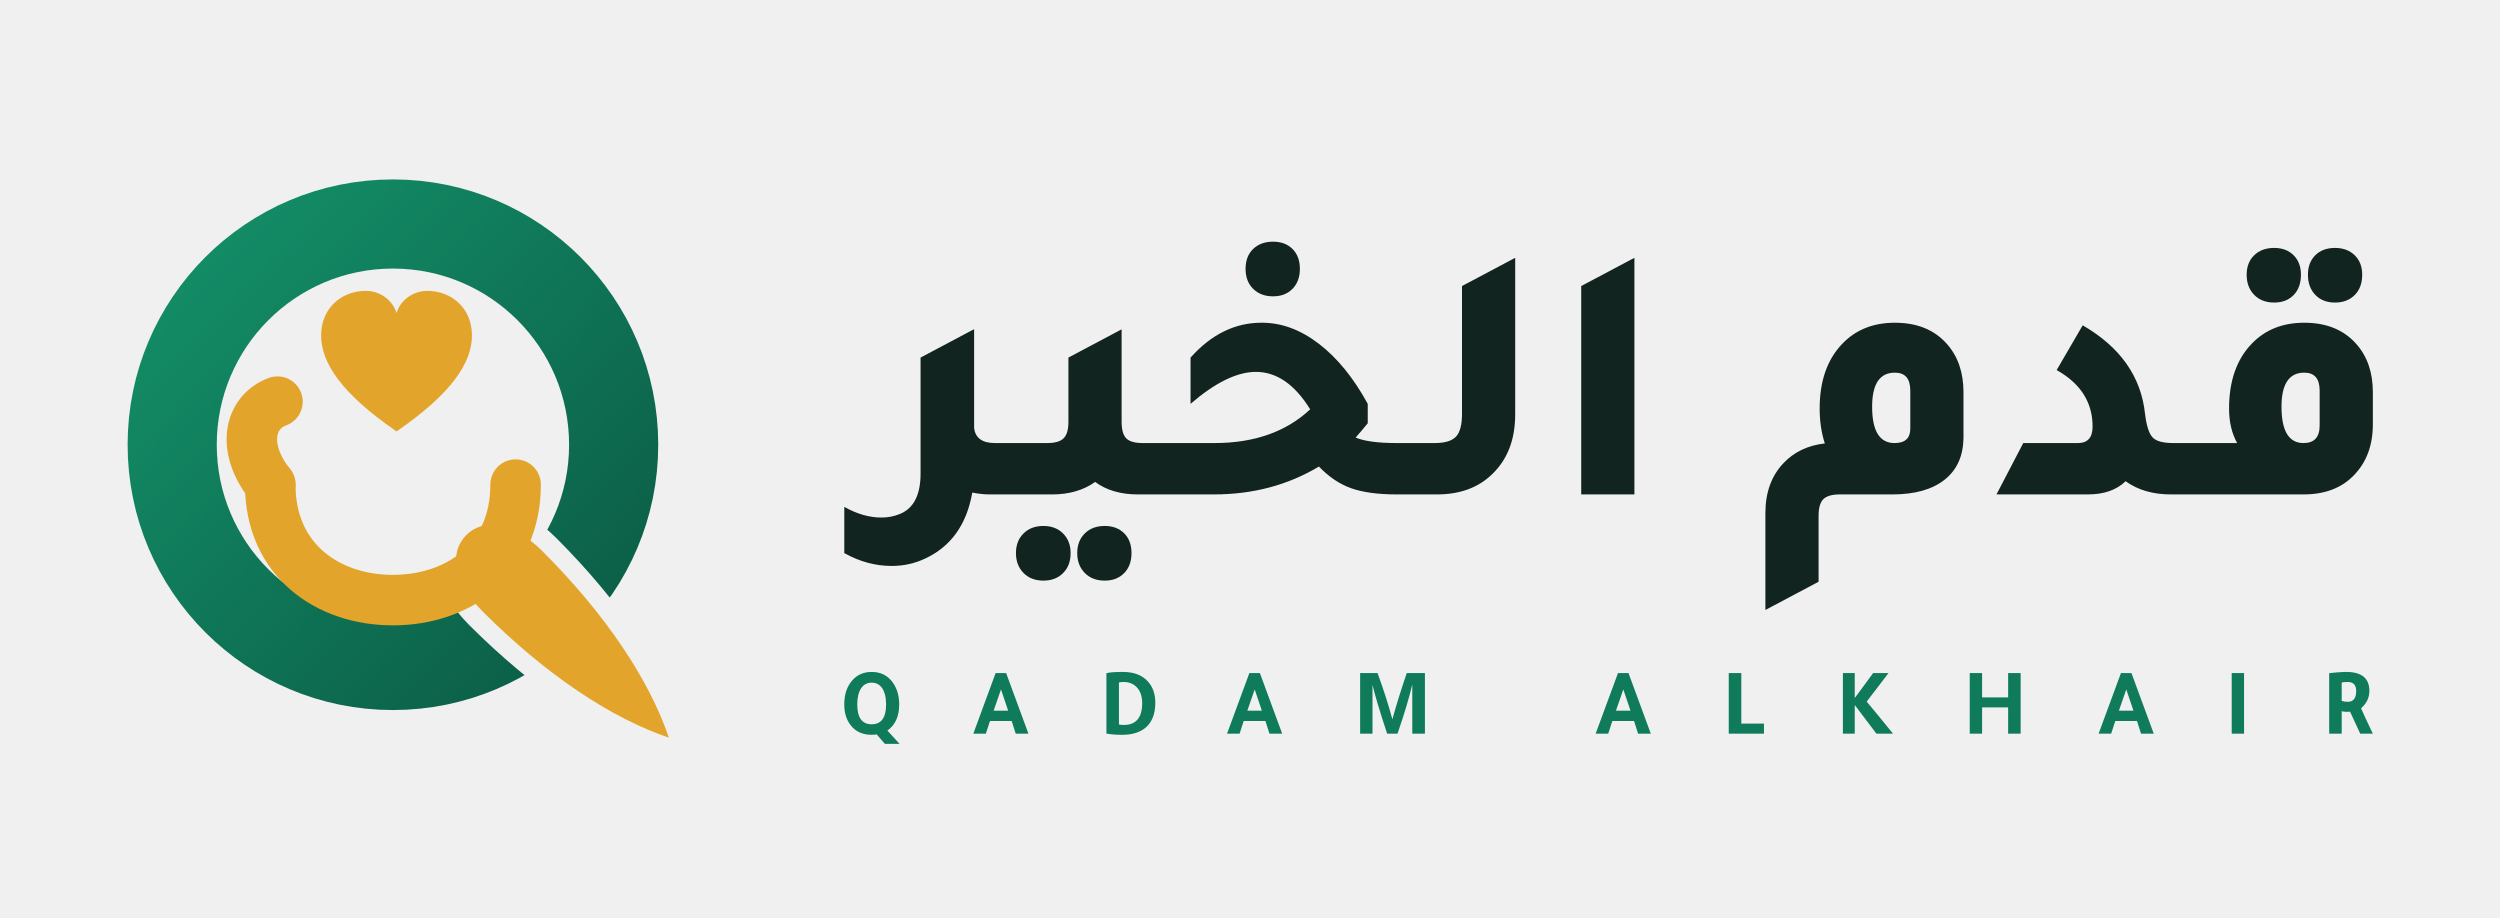
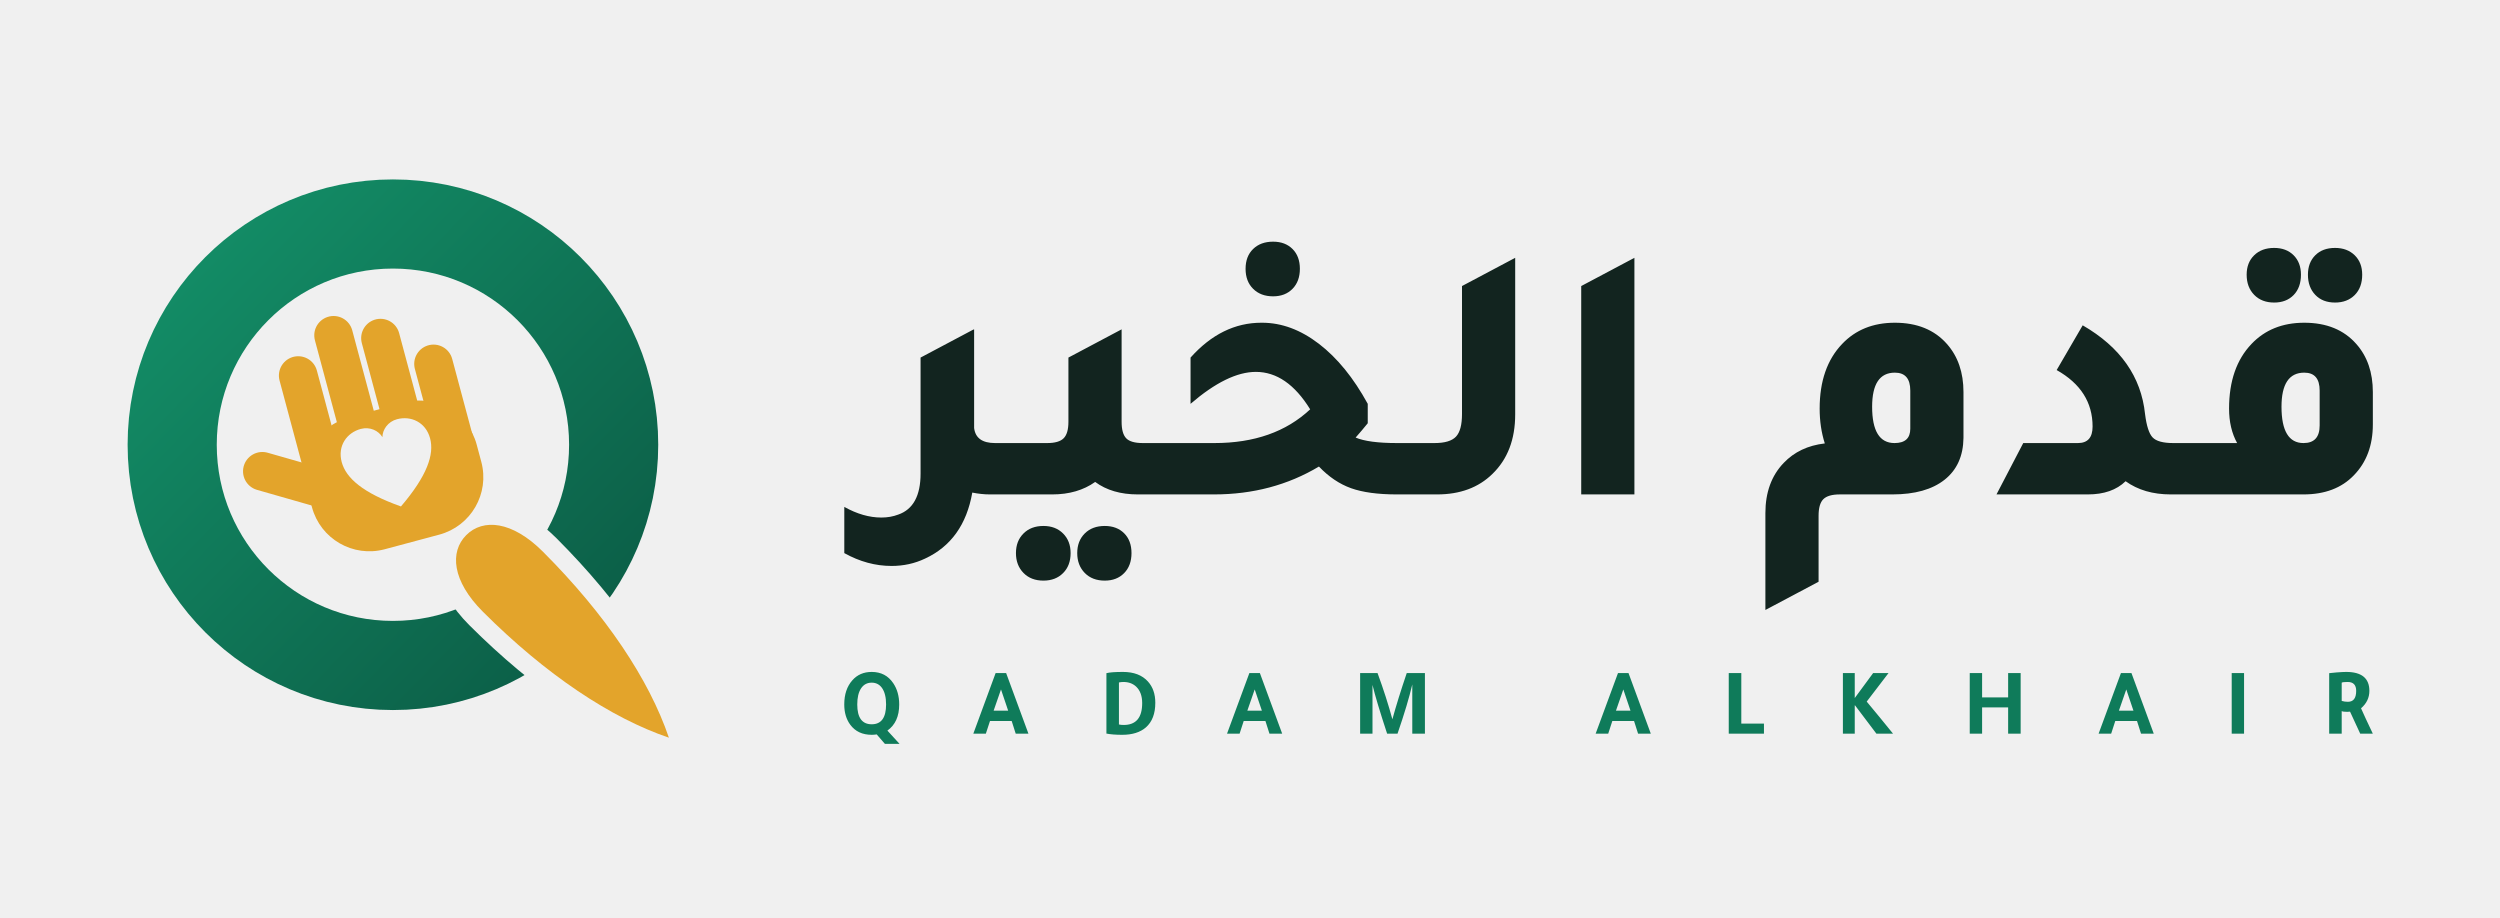
<svg xmlns="http://www.w3.org/2000/svg" viewBox="0 0 627 230" width="627" height="230" role="img">
  <defs>
    <linearGradient id="gh1" x1="24" y1="40" x2="168" y2="180" gradientUnits="userSpaceOnUse">
      <stop offset="0" stop-color="#159A6F" />
      <stop offset="1" stop-color="#0A5440" />
    </linearGradient>
    <mask id="mh1" maskUnits="userSpaceOnUse" x="-20" y="-20" width="240" height="240">
      <rect x="-20" y="-20" width="240" height="240" fill="#fff" />
      <g transform="matrix(0.70711 0.70711 0.70711 -0.70711 124 140)">
        <path d="M58,0 C45,6.4 27,10 6,10 C-4.2,10 -9.5,5.6 -9.5,0 C-9.5,-5.6 -4.2,-10 6,-10 C27,-10 45,-6.4 58,0 Z" fill="#000" stroke="#000" stroke-width="9" stroke-linejoin="round" />
      </g>
    </mask>
+     <mask id="ph1" maskUnits="userSpaceOnUse" x="-40" y="-40" width="280" height="280">
+       <rect x="-40" y="-40" width="280" height="280" fill="#fff" />
+       <g transform="translate(48 57) scale(0.7)">
+         <path d="M0,15 C-16,4 -22,-5 -22,-13 C-22,-21 -16,-26 -9,-26 C-4.5,-26 -1,-23 0,-19.5 C1,-23 4.5,-26 9,-26 C16,-26 22,-21 22,-13 C22,-5 16,4 0,15 Z" fill="#000" />
+       </g>
+     </mask>
  </defs>
  <g transform="translate(-5.79 -7.70) scale(1.06464)">
    <g transform="translate(-2 0)">
      <circle cx="100" cy="112" r="52" fill="none" stroke="url(#gh1)" stroke-width="21" mask="url(#mh1)" />
-       <g transform="translate(100 118) scale(0.85) translate(-100 -118)">
-         <path d="M66,122 C66,143 82,154 100,154 C118,154 134,143 134,122" fill="none" stroke="#E3A42B" stroke-width="14" stroke-linecap="round" />
-         <path d="M66,122 C58,112 60,102 68,99" fill="none" stroke="#E3A42B" stroke-width="14" stroke-linecap="round" />
-         <g transform="translate(101 93) scale(0.95)">
-           <path d="M0,15 C-16,4 -22,-5 -22,-13 C-22,-21 -16,-26 -9,-26 C-4.5,-26 -1,-23 0,-19.5 C1,-23 4.5,-26 9,-26 C16,-26 22,-21 22,-13 C22,-5 16,4 0,15 Z" fill="#E3A42B" />
+       <g transform="translate(98 112) rotate(-15) scale(0.70) translate(-48 -46)">
+         <g mask="url(#ph1)">
+           <path d="M26,52 L26,16" stroke="#E3A42B" stroke-width="13" stroke-linecap="round" fill="none" />
+           <path d="M41,52 L41,6" stroke="#E3A42B" stroke-width="13" stroke-linecap="round" fill="none" />
+           <path d="M56,52 L56,11" stroke="#E3A42B" stroke-width="13" stroke-linecap="round" fill="none" />
+           <path d="M71,52 L71,24" stroke="#E3A42B" stroke-width="13" stroke-linecap="round" fill="none" />
+           <path d="M26,56 L6,44" stroke="#E3A42B" stroke-width="13" stroke-linecap="round" fill="none" />
+           <rect x="19" y="34" width="59" height="46" rx="20" fill="#E3A42B" />
        </g>
      </g>
      <g transform="matrix(0.70711 0.70711 0.70711 -0.70711 124 140)">
        <path d="M58,0 C45,6.4 27,10 6,10 C-4.2,10 -9.5,5.6 -9.5,0 C-9.5,-5.6 -4.2,-10 6,-10 C27,-10 45,-6.4 58,0 Z" fill="#E3A42B" />
      </g>
    </g>
  </g>
  <g transform="translate(217.91 124.00)">
    <path d="M31.65 -12.88H40.66V0.00H30.36Q28.24 0.00 25.94 -0.46Q23.83 11.59 14.08 16.10Q10.21 17.94 5.70 17.94Q-0.37 17.94 -6.16 14.72V3.13Q-1.38 5.80 3.13 5.80Q5.43 5.80 7.36 5.06Q12.97 3.13 12.97 -5.24V-34.32L26.31 -41.40V-41.31L26.40 -41.40V-16.65Q26.86 -12.88 31.65 -12.88Z M68.72 -12.88H77.65V0.00H67.44Q61.00 0.00 56.76 -3.13Q52.35 0.00 46.00 0.00H35.70V-12.88H44.71Q47.66 -12.88 48.85 -14.08Q50.05 -15.27 50.05 -18.22V-34.32L63.39 -41.40V-18.22Q63.39 -15.27 64.54 -14.08Q65.69 -12.88 68.72 -12.88ZM43.79 7.91Q46.83 7.91 48.71 9.80Q50.60 11.68 50.60 14.72Q50.60 17.85 48.71 19.73Q46.83 21.62 43.79 21.62Q40.66 21.62 38.78 19.69Q36.89 17.76 36.89 14.72Q36.89 11.68 38.78 9.80Q40.66 7.91 43.79 7.91ZM59.16 7.91Q62.19 7.91 64.03 9.75Q65.87 11.59 65.87 14.72Q65.87 17.85 64.03 19.73Q62.19 21.62 59.16 21.62Q56.03 21.62 54.14 19.69Q52.26 17.76 52.26 14.72Q52.26 11.68 54.14 9.80Q56.03 7.91 59.16 7.91Z M101.38 -49.68Q98.26 -49.68 96.37 -51.57Q94.48 -53.45 94.48 -56.58Q94.48 -59.71 96.37 -61.55Q98.26 -63.39 101.38 -63.39Q104.42 -63.39 106.26 -61.55Q108.10 -59.71 108.10 -56.58Q108.10 -53.45 106.26 -51.57Q104.42 -49.68 101.38 -49.68ZM132.48 -12.88H140.76V0.00H132.39Q125.30 0.00 120.93 -1.56Q116.56 -3.13 112.88 -6.99Q101.20 0.00 86.57 0.00H72.77V-12.88H86.66Q101.66 -12.88 110.68 -21.34Q104.88 -30.73 97.06 -30.73Q89.98 -30.73 80.68 -22.72V-34.32Q88.50 -43.06 98.44 -43.06H98.62Q105.98 -43.06 112.88 -37.77Q119.78 -32.48 125.12 -22.72V-17.85Q123.56 -15.92 122.08 -14.26Q125.30 -12.88 132.48 -12.88Z M135.88 0.00V-12.88H141.86Q145.73 -12.88 147.25 -14.49Q148.76 -16.10 148.76 -20.15V-52.26L162.10 -59.34V-20.06Q162.10 -10.67 156.40 -5.15Q151.16 0.00 142.51 0.00Z M178.66 0.00V-52.26L192.00 -59.34V0.00Z M239.75 -12.79Q238.46 -16.84 238.46 -21.53Q238.46 -31.83 244.08 -37.72Q249.14 -43.06 257.32 -43.06Q265.70 -43.06 270.39 -37.72Q274.53 -33.03 274.53 -25.67V-14.17Q274.44 -7.36 269.79 -3.68Q265.14 0.00 256.68 0.00H243.52Q240.58 0.00 239.38 1.20Q238.19 2.39 238.19 5.34V21.90L224.85 28.98V4.69Q224.85 -3.13 229.45 -7.91Q233.40 -12.05 239.75 -12.79ZM261.19 -16.47V-26.04Q261.19 -30.54 257.32 -30.54Q251.62 -30.54 251.62 -21.99Q251.62 -12.88 257.23 -12.88Q261.19 -12.88 261.19 -16.47Z M282.81 0.00 289.52 -12.88H303.23Q306.91 -12.88 306.91 -17.02Q306.91 -26.13 297.90 -31.19L304.43 -42.41Q318.60 -34.22 320.07 -20.15Q320.62 -15.73 321.95 -14.31Q323.29 -12.88 327.15 -12.88H334.51V0.00H326.51Q319.79 0.00 315.19 -3.31Q311.79 0.00 305.72 0.00Z M352.45 -48.12Q349.32 -48.12 347.44 -50.05Q345.55 -51.98 345.55 -55.11Q345.55 -58.14 347.44 -59.98Q349.32 -61.82 352.45 -61.82Q355.49 -61.82 357.33 -59.98Q359.17 -58.14 359.17 -55.11Q359.17 -51.89 357.33 -50.00Q355.49 -48.12 352.45 -48.12ZM367.72 -48.12Q364.60 -48.12 362.76 -50.05Q360.92 -51.98 360.92 -55.11Q360.92 -58.14 362.76 -59.98Q364.60 -61.82 367.72 -61.82Q370.76 -61.82 372.65 -59.98Q374.53 -58.14 374.53 -55.11Q374.53 -51.89 372.65 -50.00Q370.76 -48.12 367.72 -48.12ZM329.54 0.00V-12.88H343.16Q341.14 -16.56 341.14 -21.53Q341.14 -31.83 346.75 -37.72Q351.81 -43.06 360.00 -43.06Q368.37 -43.06 373.06 -37.72Q377.20 -33.03 377.20 -25.67V-17.57Q377.20 -9.66 372.42 -4.78Q367.82 0.00 359.81 0.00ZM363.86 -26.04Q363.86 -30.54 360.00 -30.54Q354.29 -30.54 354.29 -21.99Q354.29 -12.88 359.81 -12.88Q363.86 -12.88 363.86 -17.30Z" fill="#12241F" />
  </g>
  <g transform="translate(210.78 184.00)">
    <path d="M9.10 0.19Q8.42 0.29 7.85 0.29Q4.32 0.29 2.45 -2.26Q0.96 -4.30 0.96 -7.32Q0.96 -11.09 2.98 -13.37Q4.82 -15.48 7.85 -15.48Q11.35 -15.48 13.25 -12.65Q14.74 -10.44 14.74 -7.32Q14.74 -2.86 11.78 -0.77Q13.18 0.79 14.83 2.57H11.16ZM7.85 -2.35Q11.45 -2.35 11.45 -7.32Q11.45 -10.01 10.42 -11.47Q9.46 -12.79 7.85 -12.79Q6.12 -12.79 5.17 -11.35Q4.22 -9.91 4.22 -7.32Q4.22 -2.35 7.85 -2.35Z M38.92 -15.19H41.56L47.15 0.00H43.96Q43.55 -1.20 42.95 -3.17H37.51Q37.17 -2.09 36.47 0.00H33.33ZM40.27 -11.09Q39.59 -9.19 38.42 -5.76H42.07Q40.94 -9.07 40.27 -11.09Z M66.71 -15.17Q67.88 -15.48 70.86 -15.48Q74.96 -15.48 77.12 -13.08Q78.97 -11.04 78.97 -7.75Q78.97 -3.65 76.62 -1.58Q74.48 0.29 70.67 0.29Q68.27 0.29 66.71 -0.02ZM69.85 -2.30Q70.33 -2.18 71.05 -2.18Q75.68 -2.18 75.68 -7.66Q75.68 -10.37 74.15 -11.81Q72.90 -12.96 70.98 -12.96Q70.43 -12.96 69.85 -12.84Z M102.56 -15.19H105.20L110.79 0.00H107.60Q107.19 -1.20 106.59 -3.17H101.14Q100.80 -2.09 100.11 0.00H96.96ZM103.90 -11.09Q103.23 -9.19 102.05 -5.76H105.70Q104.57 -9.07 103.90 -11.09Z M138.43 -3.60Q139.77 -8.52 142.03 -15.19H146.59V0.00H143.42V-12.34Q142.29 -7.46 139.72 0.00H137.11Q134.40 -8.23 133.44 -12.22V0.00H130.34V-15.19H134.71Q136.96 -9.05 138.43 -3.60Z M195.01 -15.19H197.65L203.24 0.00H200.05Q199.64 -1.20 199.04 -3.17H193.59Q193.25 -2.09 192.56 0.00H189.41ZM196.35 -11.09Q195.68 -9.19 194.50 -5.76H198.15Q197.02 -9.07 196.35 -11.09Z M222.79 0.00V-15.19H225.94V-2.52H231.62V0.00Z M254.39 -15.19V-8.93Q257.56 -13.22 259.00 -15.19H262.86Q260.39 -11.95 257.39 -8.04Q260.54 -4.27 263.99 0.00H259.82Q257.61 -2.95 254.46 -7.10H254.39V0.00H251.42V-15.19Z M286.33 0.00H283.23V-15.19H286.33V-9.10H292.86V-15.19H296.00V0.00H292.86V-6.58H286.33Z M321.15 -15.19H323.79L329.38 0.00H326.19Q325.78 -1.20 325.18 -3.17H319.73Q319.39 -2.09 318.70 0.00H315.55ZM322.49 -11.09Q321.82 -9.19 320.64 -5.76H324.29Q323.16 -9.07 322.49 -11.09Z M352.03 -15.19V0.00H348.93V-15.19Z M373.38 0.00V-15.17Q373.72 -15.24 375.28 -15.36Q376.84 -15.48 377.65 -15.48Q383.46 -15.48 383.46 -10.73Q383.46 -8.16 381.37 -6.36Q382.24 -4.37 384.32 0.00H381.16Q379.98 -2.57 378.61 -5.52Q378.35 -5.47 377.89 -5.47Q376.84 -5.47 376.52 -5.66V0.00ZM376.52 -12.79V-8.21Q377.24 -7.99 378.08 -7.99Q380.15 -7.99 380.15 -10.73Q380.15 -12.96 378.01 -12.96Q376.79 -12.96 376.52 -12.79Z" fill="#0F7B5A" />
  </g>
</svg>
